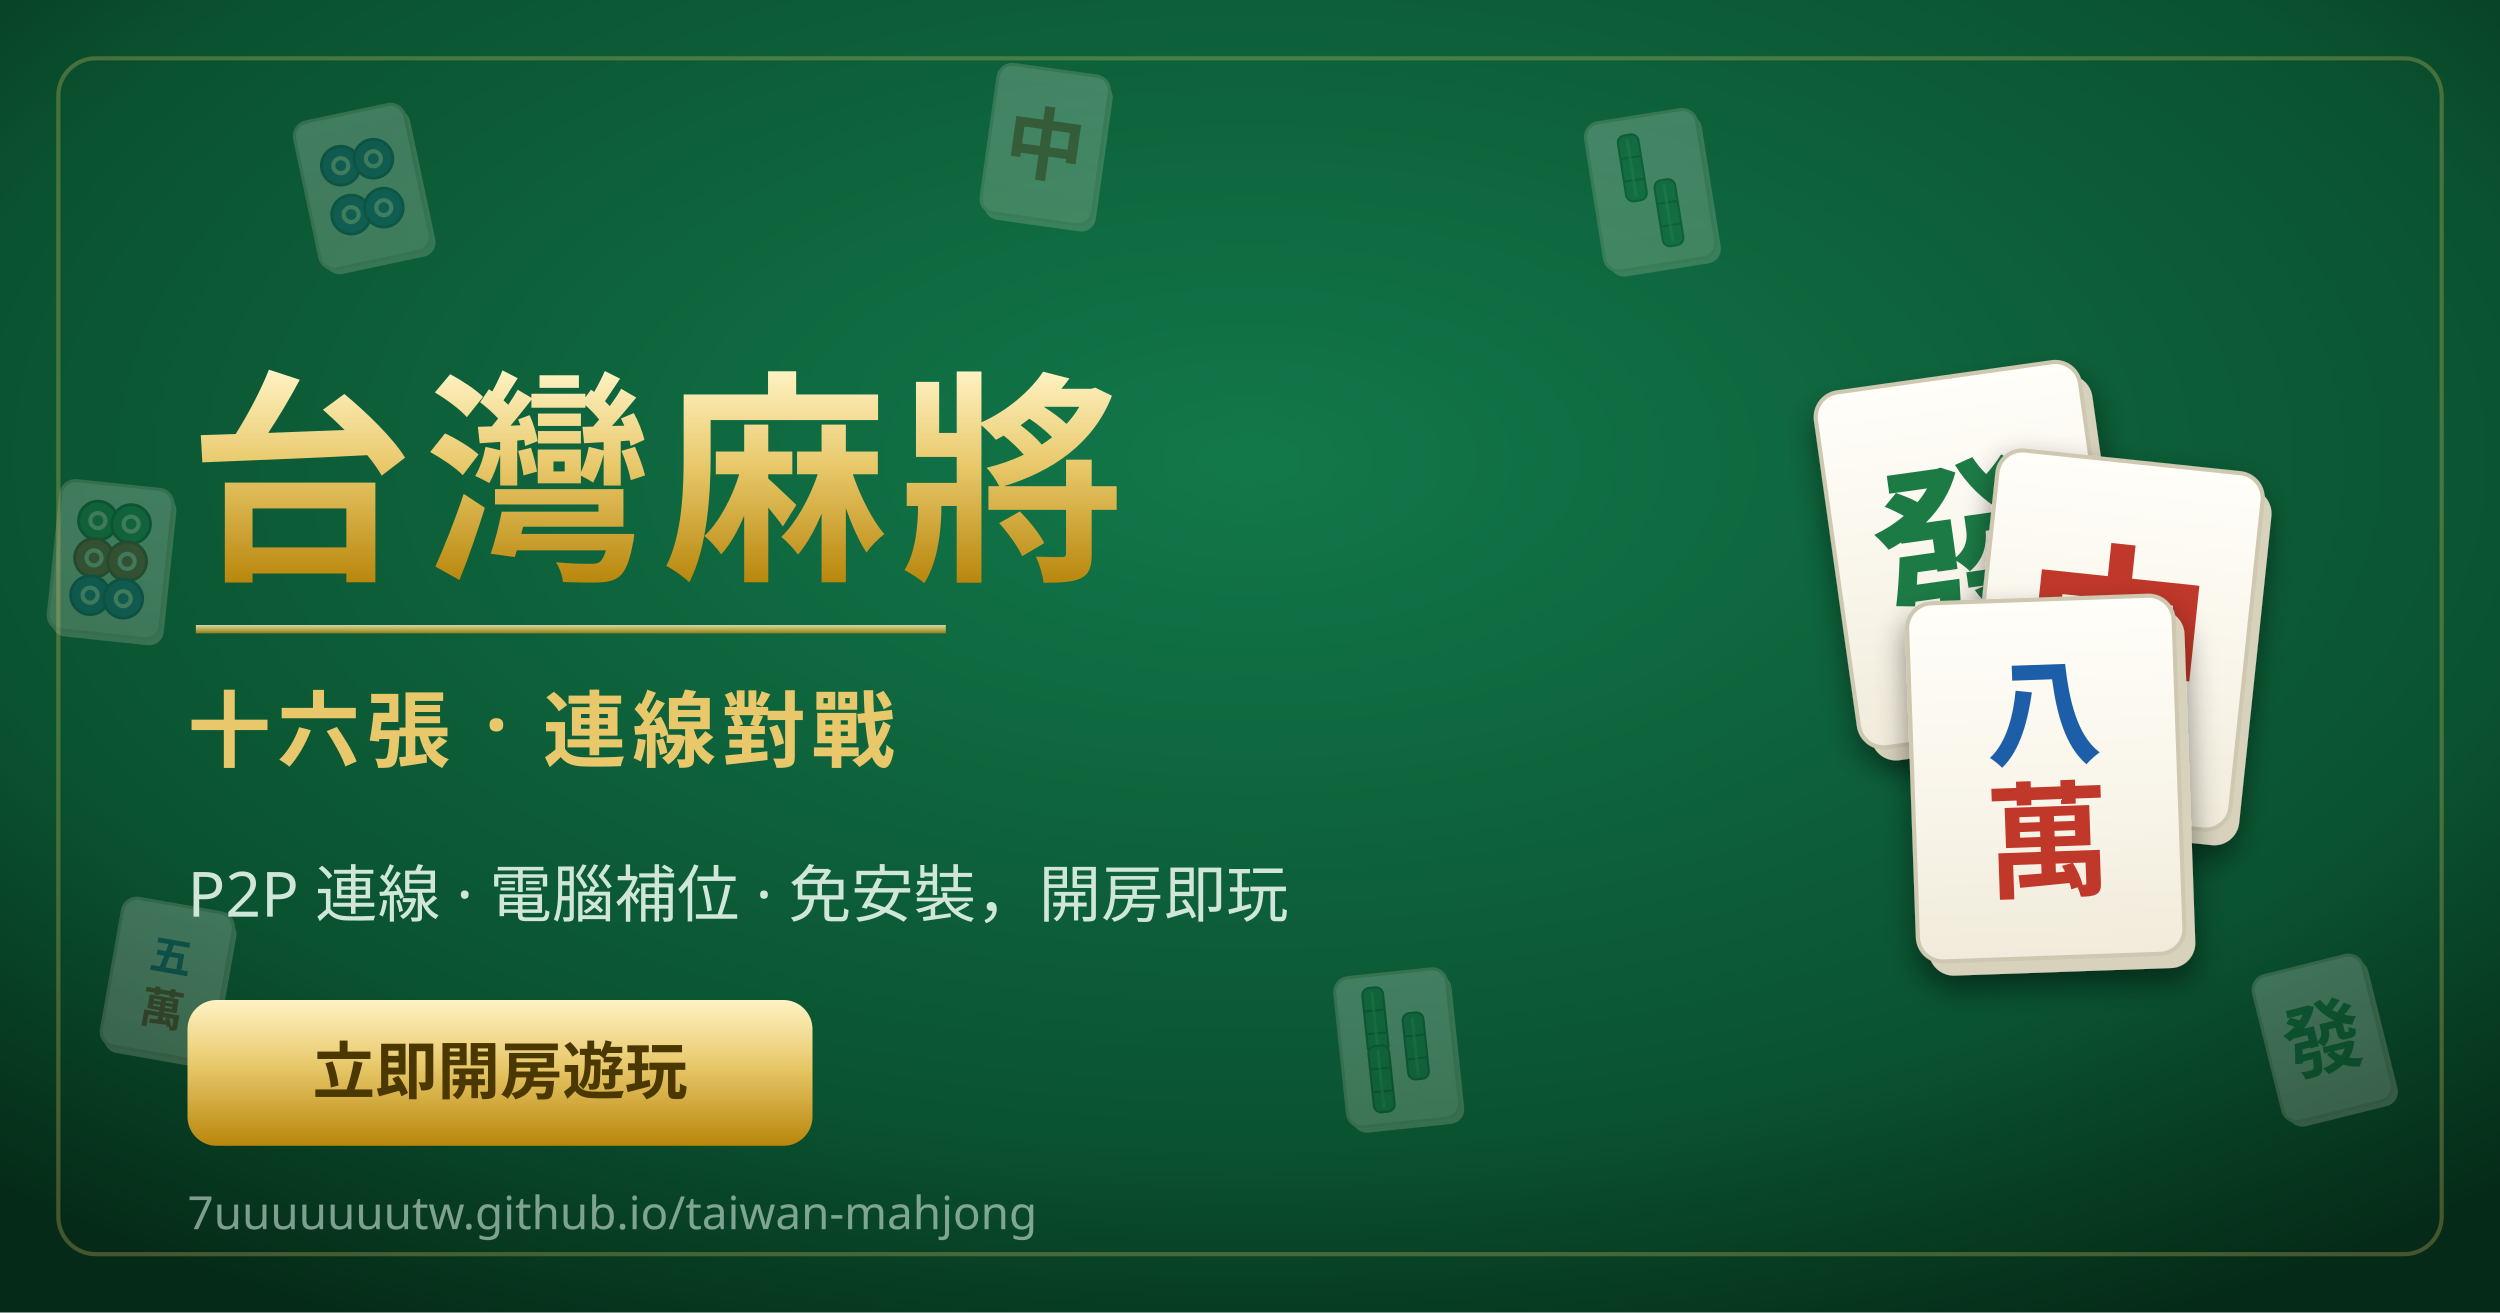
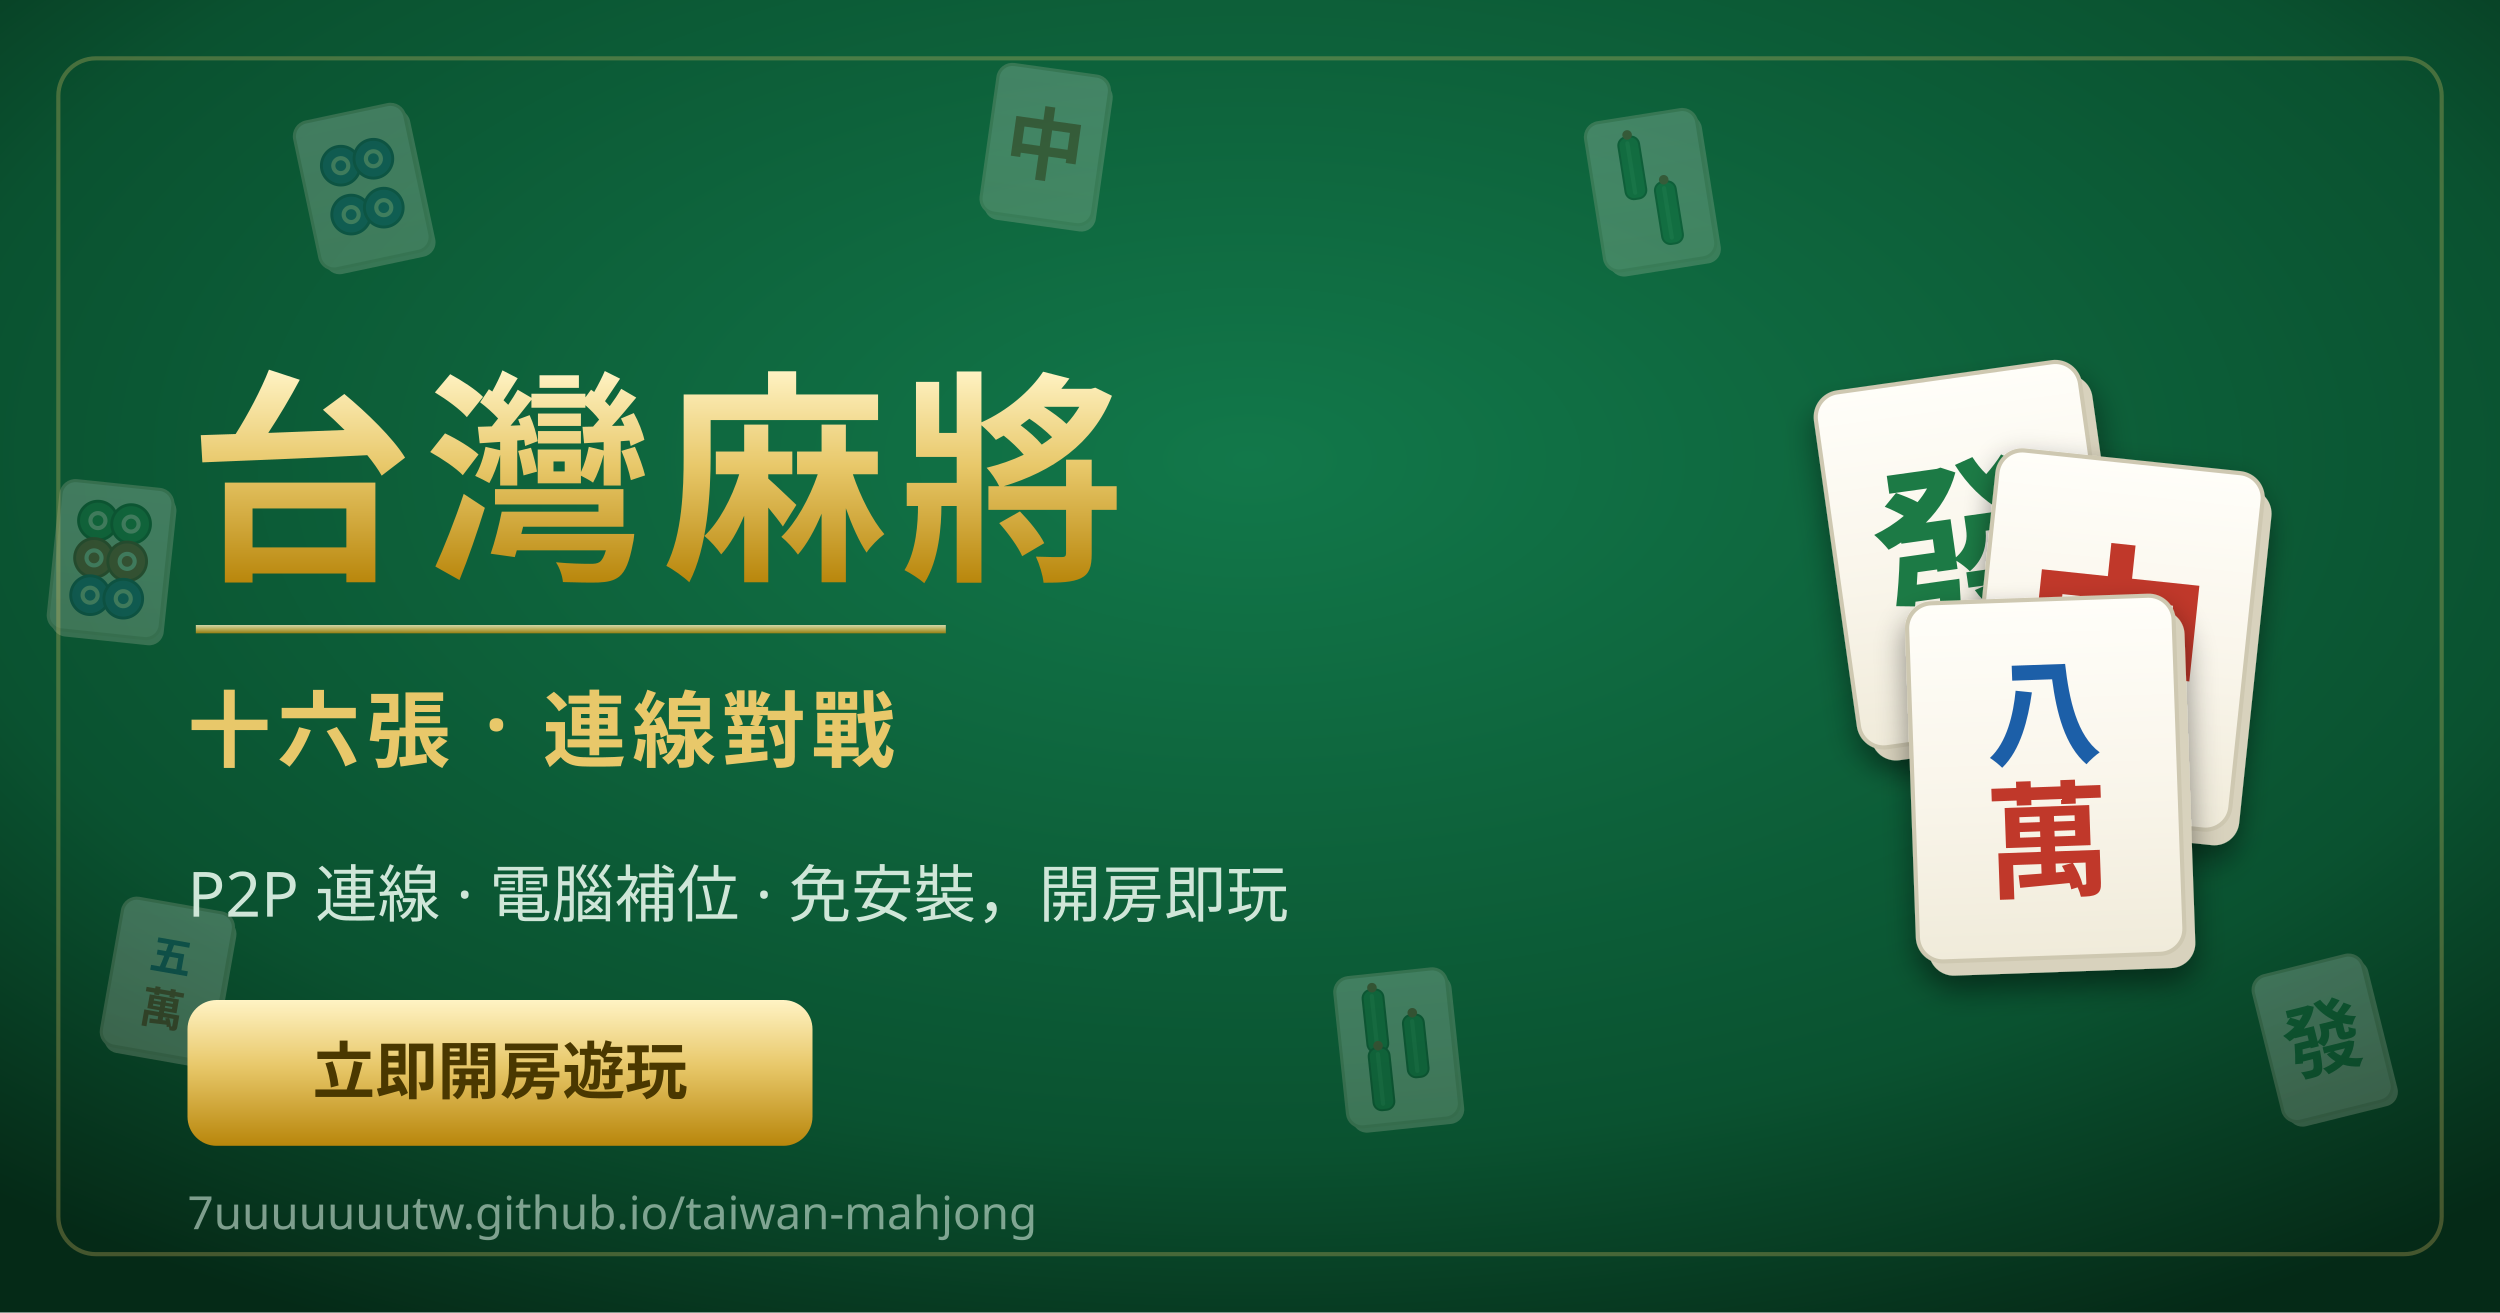
<svg xmlns="http://www.w3.org/2000/svg" viewBox="0 0 1200 630" width="1200" height="630">
  <defs>
    <radialGradient id="bg" cx="50%" cy="35%" r="75%">
      <stop offset="0%" stop-color="#12784a" />
      <stop offset="70%" stop-color="#0a5230" />
      <stop offset="100%" stop-color="#052a17" />
    </radialGradient>
    <linearGradient id="gold" x1="0%" y1="0%" x2="0%" y2="100%">
      <stop offset="0%" stop-color="#fff3c4" />
      <stop offset="45%" stop-color="#e8c86a" />
      <stop offset="100%" stop-color="#b8860b" />
    </linearGradient>
    <linearGradient id="tileFace" x1="0%" y1="0%" x2="0%" y2="100%">
      <stop offset="0%" stop-color="#fffef9" />
      <stop offset="55%" stop-color="#f9f5ea" />
      <stop offset="100%" stop-color="#f0ebda" />
    </linearGradient>
    <filter id="tileShadow" x="-60%" y="-60%" width="220%" height="220%">
      <feDropShadow dx="0" dy="7" stdDeviation="7" flood-color="#000" flood-opacity=".45" />
    </filter>
    <g id="floatTile">
      <rect x="2" y="3" width="54" height="72" rx="7" fill="#d8d2bd" />
      <rect x="0" y="0" width="54" height="72" rx="7" fill="url(#tileFace)" stroke="#cbc5ae" stroke-width="1.5" />
    </g>
    <g id="coinBlue">
      <circle r="10" fill="#123f70" />
      <circle r="8.6" fill="#2166b0" />
      <circle r="4.6" fill="#f7f4ea" />
      <circle r="2.6" fill="#2166b0" />
    </g>
    <g id="coinGreen">
      <circle r="10" fill="#0f4a2b" />
      <circle r="8.6" fill="#1f8a4c" />
      <circle r="4.6" fill="#f7f4ea" />
      <circle r="2.6" fill="#1f8a4c" />
    </g>
    <g id="coinRed">
      <circle r="10" fill="#7d2018" />
      <circle r="8.6" fill="#c0392b" />
      <circle r="4.6" fill="#f7f4ea" />
      <circle r="2.6" fill="#c0392b" />
    </g>
    <g id="bambooGreen">
-       <rect x="-5" y="-16" width="10" height="32" rx="3.5" fill="#1f8a4c" stroke="#0f4a2b" stroke-width="1" />
-       <line x1="-5" y1="-5" x2="5" y2="-5" stroke="#0f4a2b" stroke-width="1" />
-       <line x1="-5" y1="6" x2="5" y2="6" stroke="#0f4a2b" stroke-width="1" />
-       <rect x="-1" y="-14" width="1.4" height="28" fill="#5cc585" opacity=".6" />
+       <rect x="-5" y="-15" width="10" height="30" rx="4" fill="#1f8a4c" stroke="#0f4a2b" stroke-width="1" />
+       <rect x="-1.5" y="-13" width="2" height="26" rx="1" fill="#5cc585" opacity=".5" />
+       <circle cx="0" cy="-16" r="2.3" fill="#c0392b" />
    </g>
  </defs>
  <rect width="1200" height="630" fill="url(#bg)" />
  <g opacity=".22">
    <g transform="translate(140,60) rotate(-12)">
      <use href="#floatTile" />
      <use href="#coinBlue" x="19" y="24" />
      <use href="#coinBlue" x="35" y="24" />
      <use href="#coinBlue" x="19" y="48" />
      <use href="#coinBlue" x="35" y="48" />
    </g>
    <g transform="translate(480,30) rotate(8)">
      <use href="#floatTile" />
      <text x="27" y="50" font-family="'Noto Serif TC',serif" font-size="38" font-weight="900" fill="#c0392b" text-anchor="middle">中</text>
    </g>
    <g transform="translate(640,470) rotate(-6)">
      <use href="#floatTile" />
      <use href="#bambooGreen" x="18" y="22" />
      <use href="#bambooGreen" x="36" y="36" />
      <use href="#bambooGreen" x="18" y="50" />
    </g>
    <g transform="translate(60,430) rotate(10)">
      <use href="#floatTile" />
      <text x="27" y="32" font-family="'Noto Serif TC',serif" font-size="20" font-weight="800" fill="#1f5fa8" text-anchor="middle">五</text>
      <text x="27" y="58" font-family="'Noto Serif TC',serif" font-size="21" font-weight="800" fill="#c0392b" text-anchor="middle">萬</text>
    </g>
    <g transform="translate(1080,470) rotate(-14)">
      <use href="#floatTile" />
      <text x="27" y="50" font-family="'Noto Serif TC',serif" font-size="38" font-weight="900" fill="#1e7a45" text-anchor="middle">發</text>
    </g>
    <g transform="translate(30,230) rotate(6)">
      <use href="#floatTile" />
      <use href="#coinGreen" x="19" y="18" />
      <use href="#coinGreen" x="35" y="18" />
      <use href="#coinRed" x="19" y="36" />
      <use href="#coinRed" x="35" y="36" />
      <use href="#coinBlue" x="19" y="54" />
      <use href="#coinBlue" x="35" y="54" />
    </g>
    <g transform="translate(760,60) rotate(-9)">
      <use href="#floatTile" />
      <use href="#bambooGreen" x="20" y="24" />
      <use href="#bambooGreen" x="34" y="48" />
    </g>
  </g>
  <rect x="28" y="28" width="1144" height="574" rx="18" fill="none" stroke="rgba(232,200,106,.28)" stroke-width="2" />
  <g transform="translate(870,190) rotate(-8)" filter="url(#tileShadow)">
    <rect x="5" y="7" width="128" height="172" rx="12" fill="#d8d2bd" />
    <rect x="0" y="0" width="128" height="172" rx="12" fill="url(#tileFace)" stroke="#cec8b1" stroke-width="2" />
    <text x="64" y="118" font-family="'Noto Serif TC', serif" font-size="92" font-weight="900" fill="#1e7a45" text-anchor="middle">發</text>
  </g>
  <g transform="translate(960,215) rotate(6)" filter="url(#tileShadow)">
    <rect x="5" y="7" width="128" height="172" rx="12" fill="#d8d2bd" />
    <rect x="0" y="0" width="128" height="172" rx="12" fill="url(#tileFace)" stroke="#cec8b1" stroke-width="2" />
    <text x="64" y="118" font-family="'Noto Serif TC', serif" font-size="92" font-weight="900" fill="#c0392b" text-anchor="middle">中</text>
  </g>
  <g transform="translate(915,290) rotate(-2)" filter="url(#tileShadow)">
    <rect x="5" y="7" width="128" height="172" rx="12" fill="#d8d2bd" />
    <rect x="0" y="0" width="128" height="172" rx="12" fill="url(#tileFace)" stroke="#cec8b1" stroke-width="2" />
    <text x="64" y="75" font-family="'Noto Serif TC', serif" font-size="56" font-weight="800" fill="#1f5fa8" text-anchor="middle">八</text>
    <text x="64" y="138" font-family="'Noto Serif TC', serif" font-size="60" font-weight="800" fill="#c0392b" text-anchor="middle">萬</text>
  </g>
  <text x="90" y="270" font-family="'Noto Serif TC', Georgia, serif" font-size="108" font-weight="900" fill="url(#gold)" letter-spacing="6">台灣麻將</text>
  <rect x="94" y="300" width="360" height="4" fill="url(#gold)" opacity=".8" />
  <text x="90" y="365" font-family="'Noto Serif TC', Georgia, serif" font-size="40" font-weight="700" fill="#e8c86a" letter-spacing="3">十六張 · 連線對戰</text>
  <text x="90" y="440" font-family="'PingFang TC','Microsoft JhengHei',sans-serif" font-size="30" fill="#cfe6d8">P2P 連線 · 電腦補位 · 免安裝，開房即玩</text>
  <rect x="90" y="480" width="300" height="70" rx="14" fill="url(#gold)" />
  <text x="240" y="525" font-family="'PingFang TC','Microsoft JhengHei',sans-serif" font-size="30" font-weight="700" fill="#4a3800" text-anchor="middle">立即開房遊玩</text>
  <text x="90" y="590" font-family="'PingFang TC','Microsoft JhengHei',sans-serif" font-size="22" fill="rgba(207,230,216,.6)">7uuuuuuutw.github.io/taiwan-mahjong</text>
</svg>
